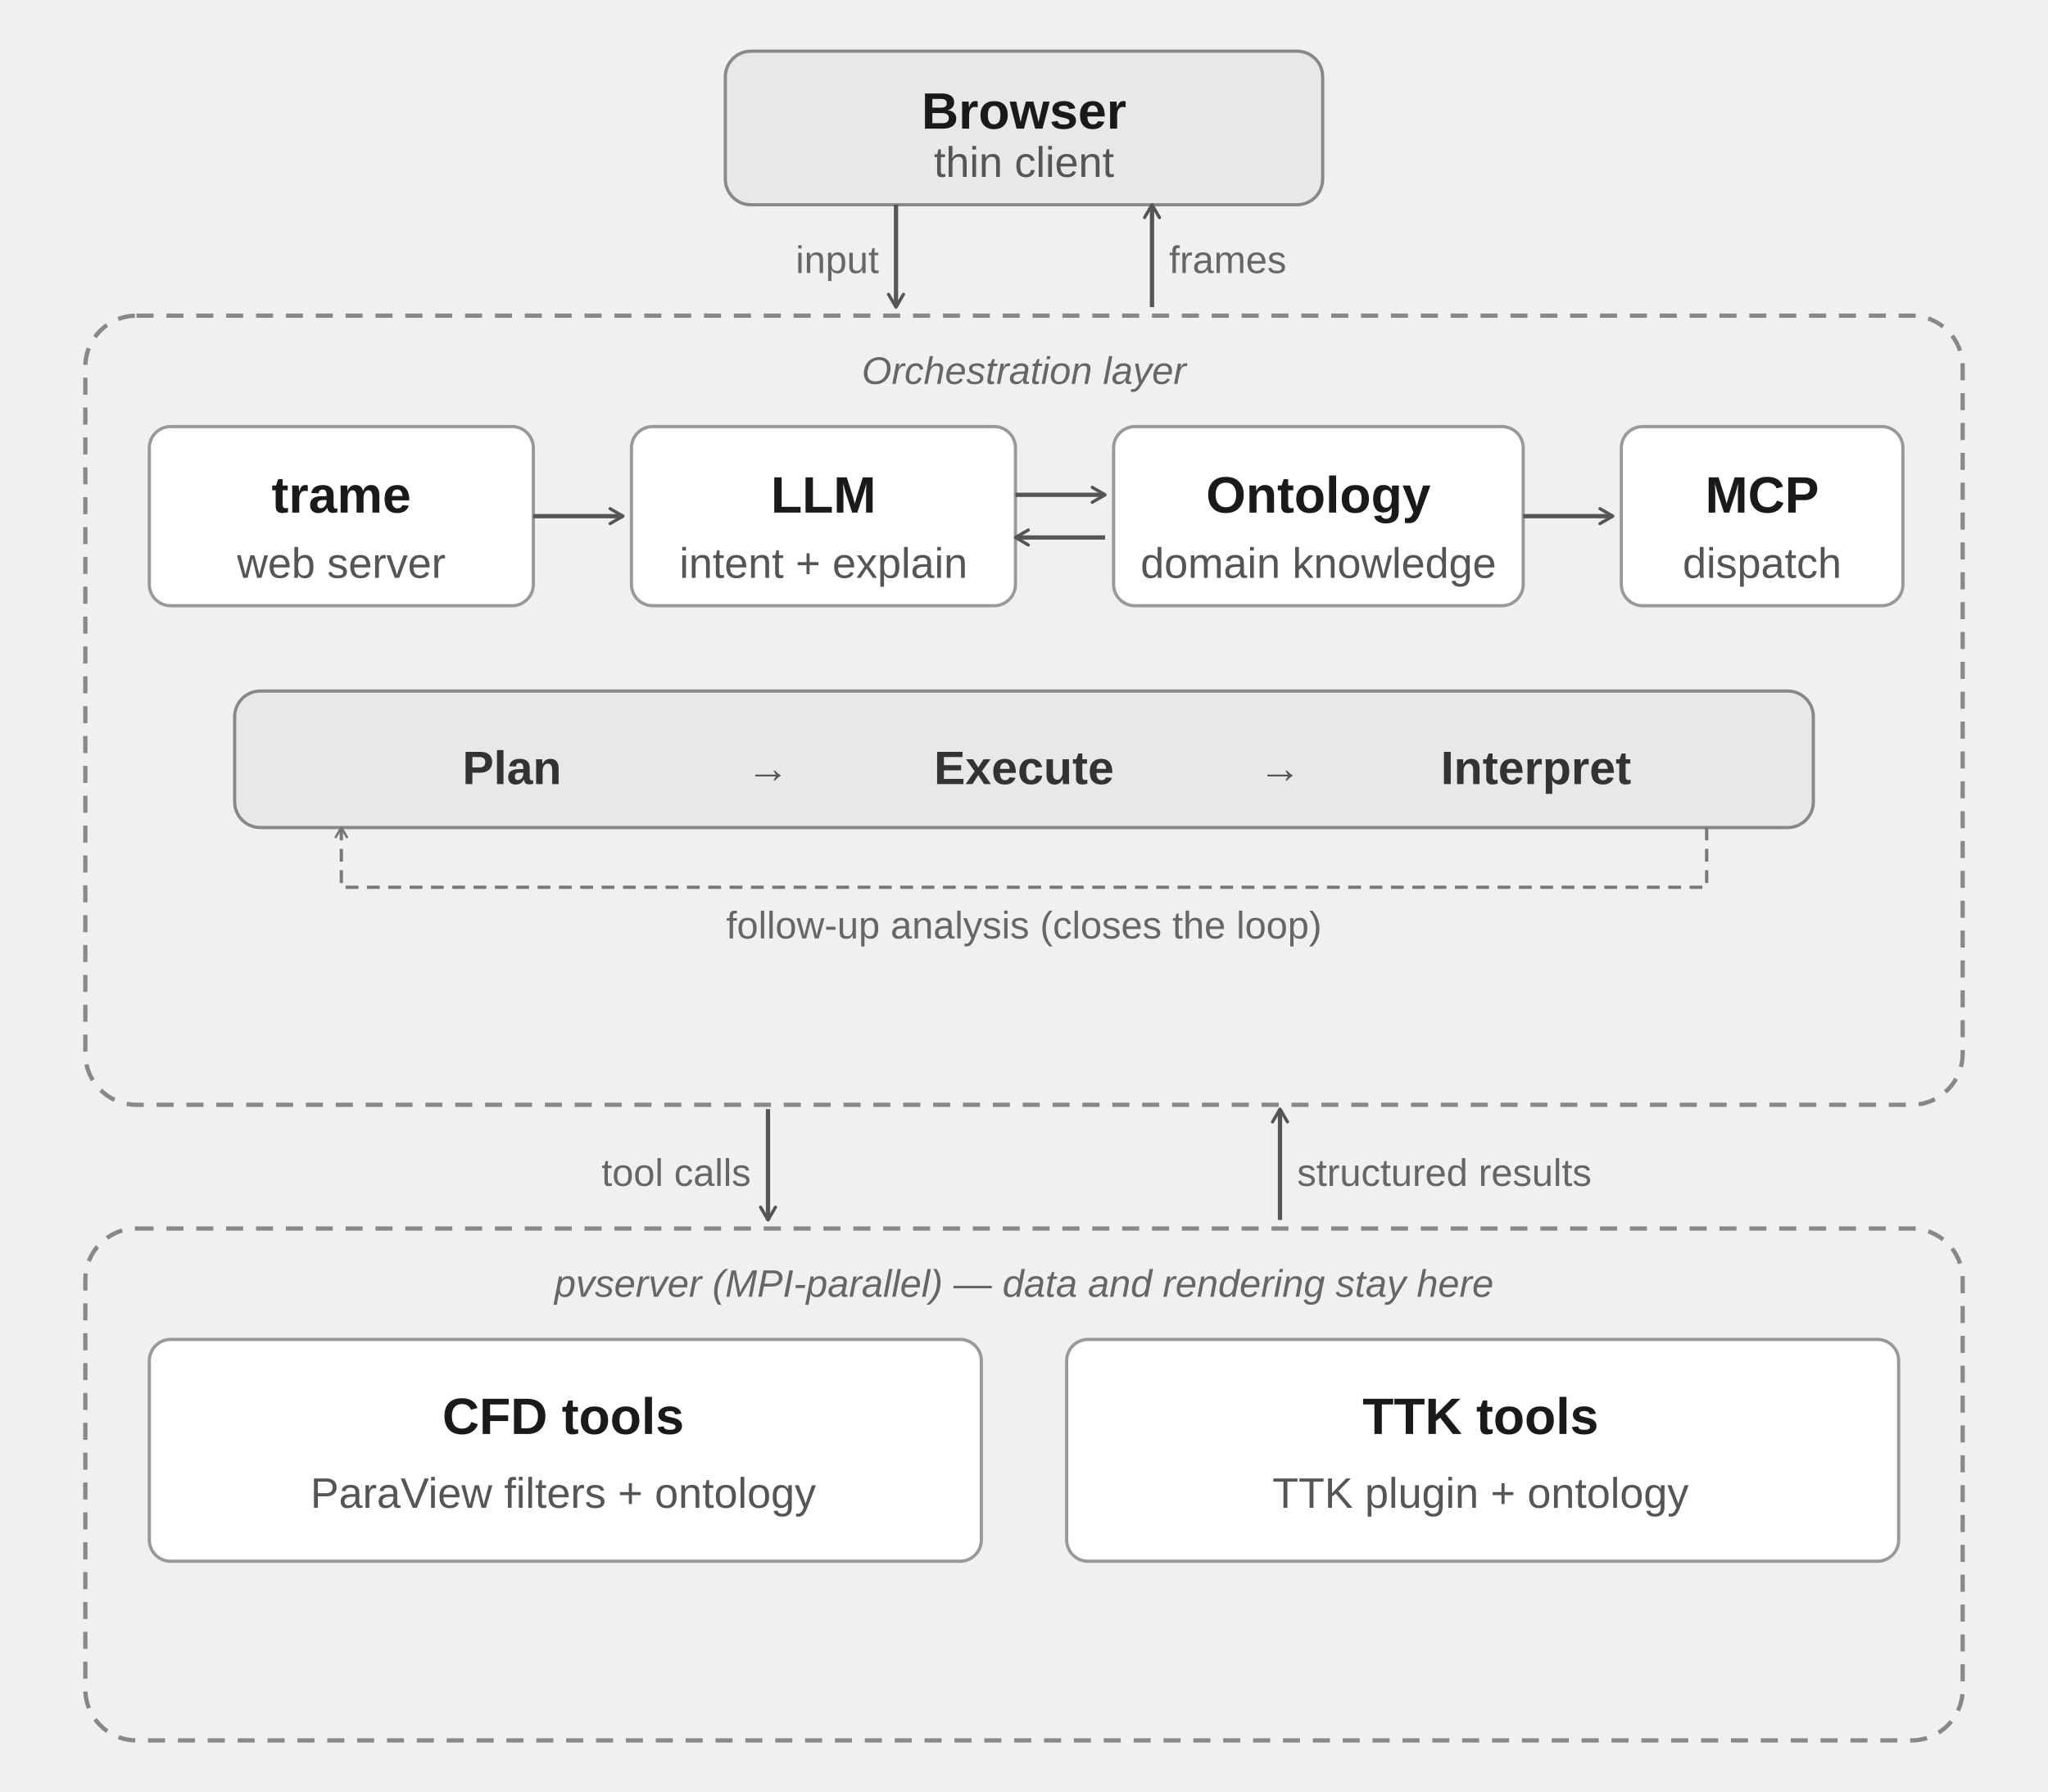
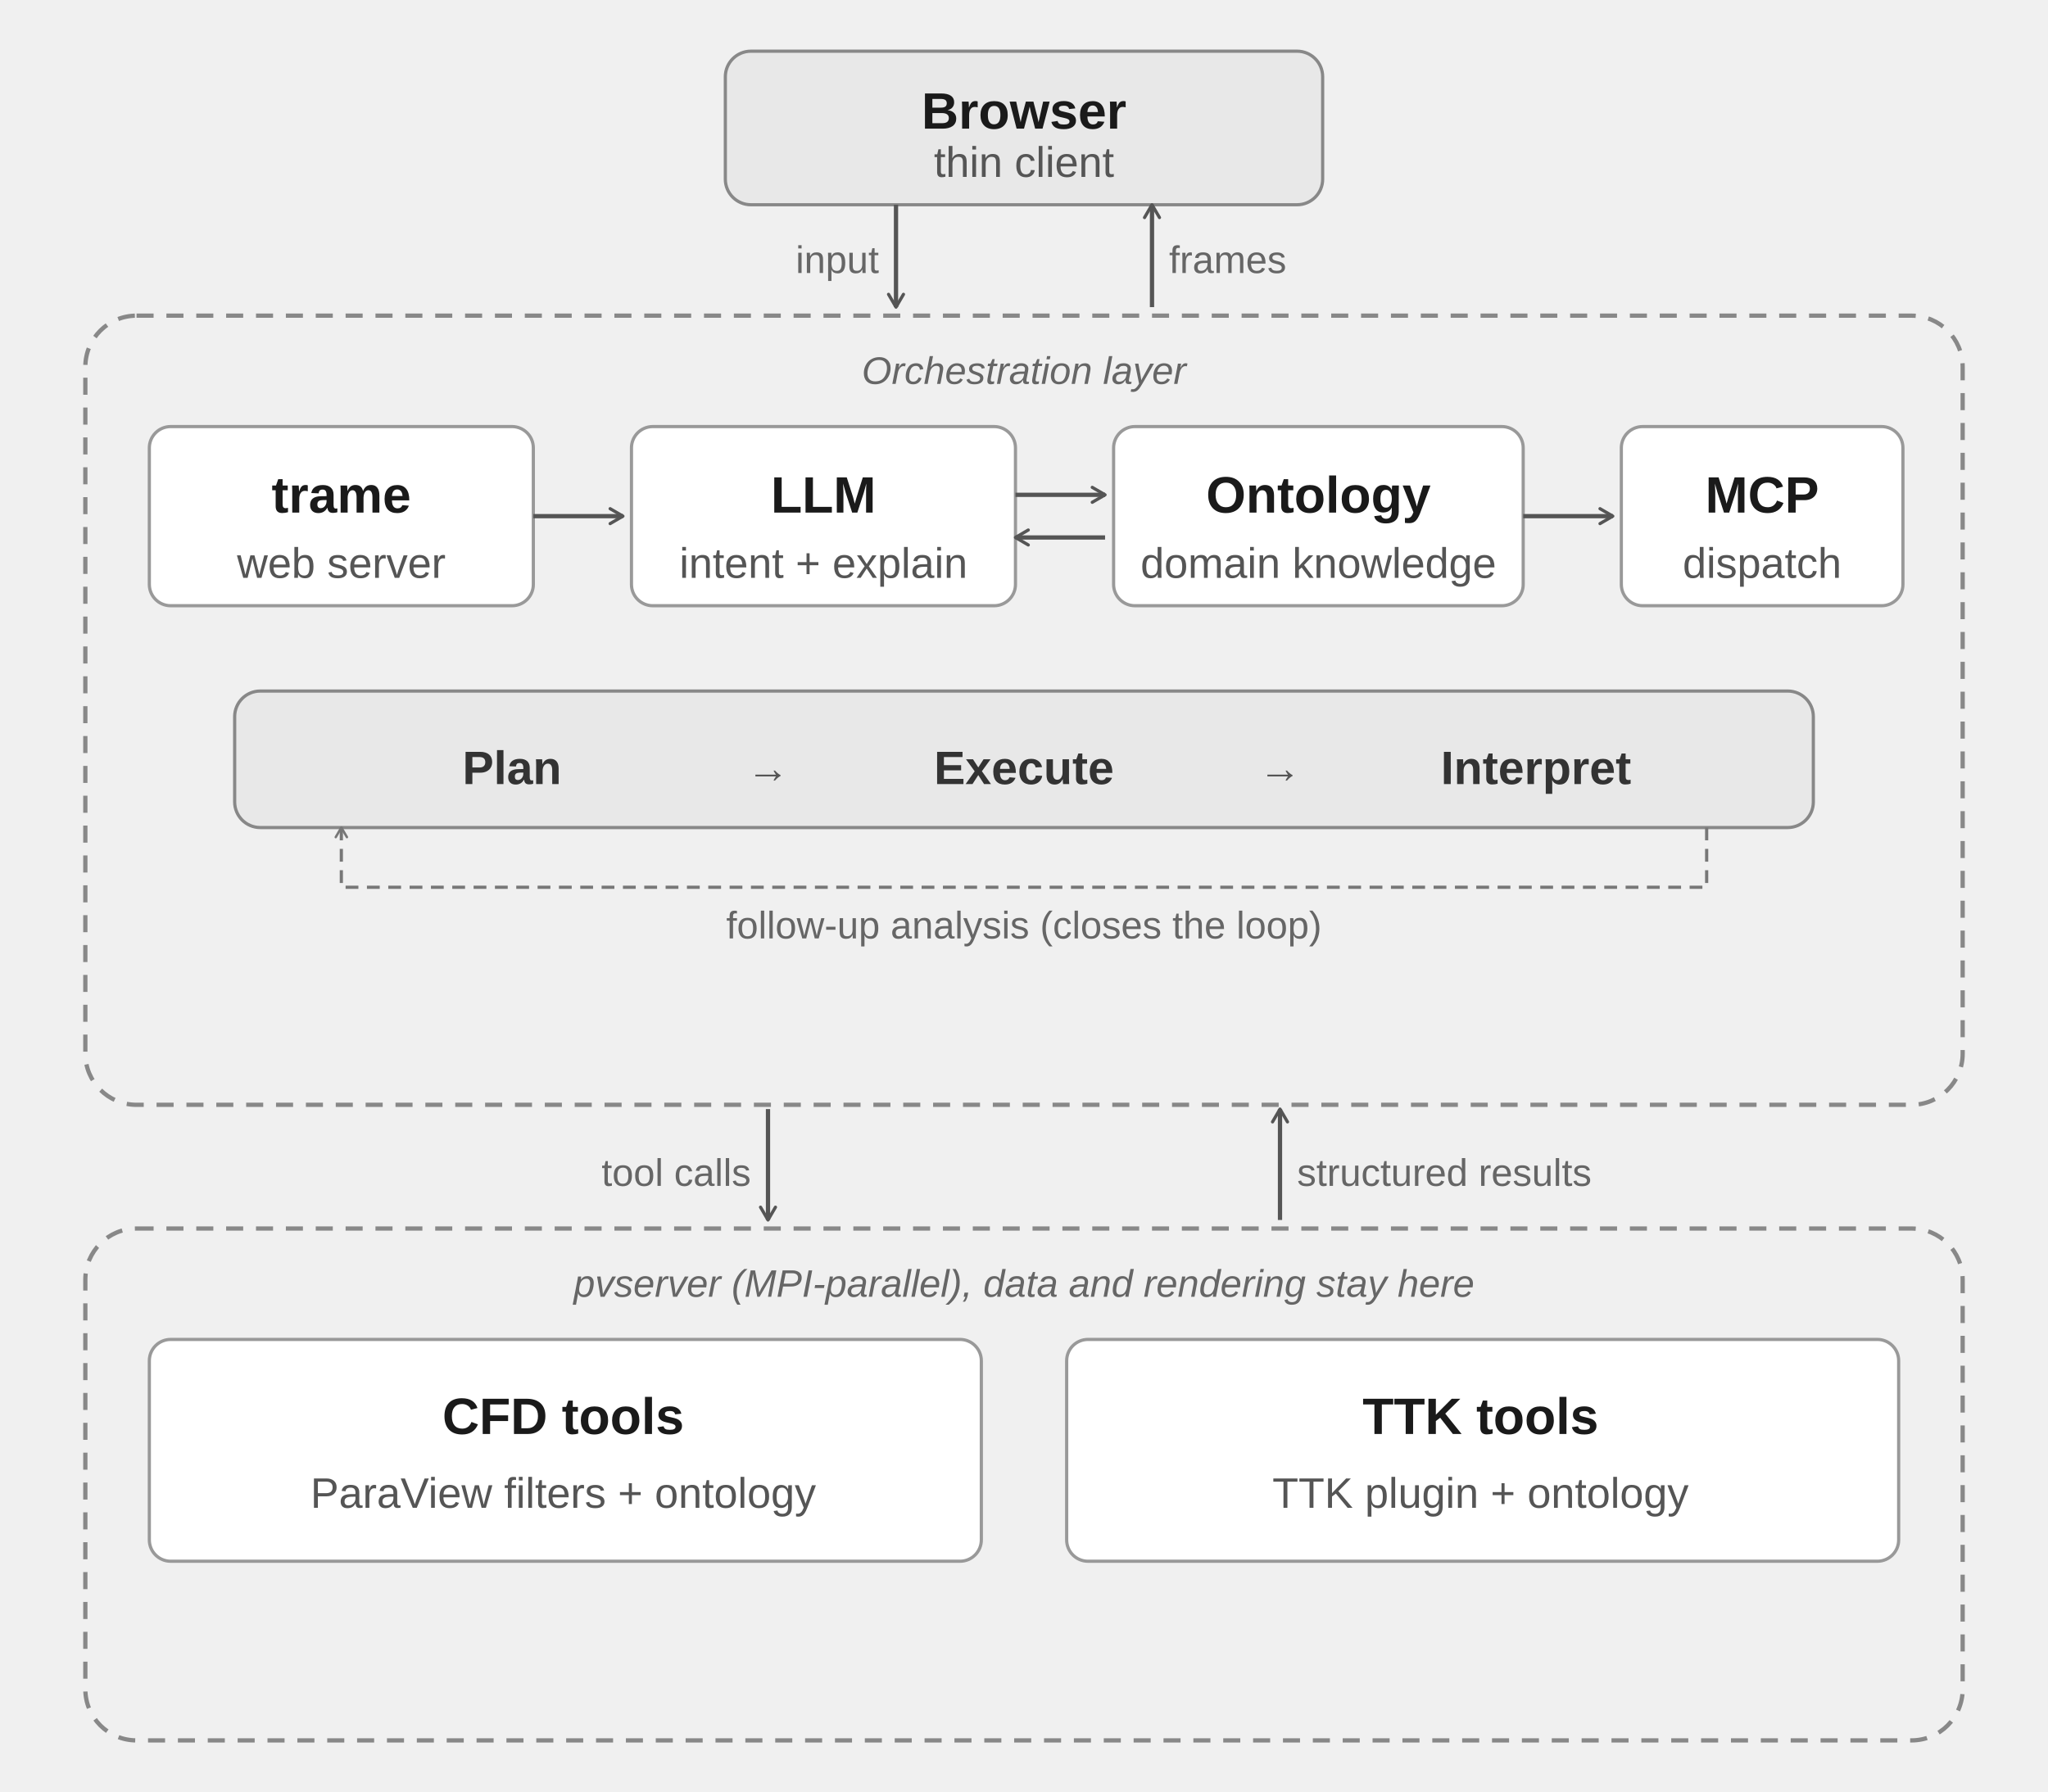
<svg xmlns="http://www.w3.org/2000/svg" width="480" height="420" viewBox="0 0 480 420">
  <style>
  text { font-family: "Helvetica Neue", Arial, sans-serif; }
  .title { font-size: 12px; font-weight: 600; fill: #1a1a1a; }
  .sub { font-size: 10px; font-weight: 400; fill: #555; }
  .label { font-size: 9px; font-weight: 400; fill: #666; }
  .loop-label { font-size: 11px; font-weight: 600; fill: #333; }
  .box { fill: #fff; stroke: #999; stroke-width: 0.75; }
  .box-accent { fill: #e8e8e8; stroke: #888; stroke-width: 0.75; }
  .container { fill: none; stroke: #888; stroke-width: 1; stroke-dasharray: 4 3; }
  .arr { stroke: #555; stroke-width: 1; }
  .loop-back { stroke: #777; stroke-width: 0.75; stroke-dasharray: 3 2; }
</style>
  <defs>
    <marker id="a" viewBox="0 0 10 10" refX="8" refY="5" markerWidth="5" markerHeight="5" orient="auto-start-reverse">
      <path d="M2 1.5L8 5L2 8.5" fill="none" stroke="context-stroke" stroke-width="1.5" stroke-linecap="round" stroke-linejoin="round" />
    </marker>
  </defs>
  <rect x="170" y="12" width="140" height="36" rx="6" class="box-accent" />
  <text class="title" x="240" y="26" text-anchor="middle" dominant-baseline="central">Browser</text>
  <text class="sub" x="240" y="38" text-anchor="middle" dominant-baseline="central">thin client</text>
  <line x1="210" y1="48" x2="210" y2="72" class="arr" marker-end="url(#a)" />
  <text class="label" x="206" y="64" text-anchor="end">input</text>
  <line x1="270" y1="72" x2="270" y2="48" class="arr" marker-end="url(#a)" />
  <text class="label" x="274" y="64" text-anchor="start">frames</text>
  <rect x="20" y="74" width="440" height="185" rx="12" class="container" />
  <text class="label" x="240" y="90" text-anchor="middle" font-style="italic">Orchestration layer</text>
  <rect x="35" y="100" width="90" height="42" rx="5" class="box" />
  <text class="title" x="80" y="116" text-anchor="middle" dominant-baseline="central">trame</text>
  <text class="sub" x="80" y="132" text-anchor="middle" dominant-baseline="central">web server</text>
  <rect x="148" y="100" width="90" height="42" rx="5" class="box" />
  <text class="title" x="193" y="116" text-anchor="middle" dominant-baseline="central">LLM</text>
  <text class="sub" x="193" y="132" text-anchor="middle" dominant-baseline="central">intent + explain</text>
  <rect x="261" y="100" width="96" height="42" rx="5" class="box" />
  <text class="title" x="309" y="116" text-anchor="middle" dominant-baseline="central">Ontology</text>
  <text class="sub" x="309" y="132" text-anchor="middle" dominant-baseline="central">domain knowledge</text>
  <rect x="380" y="100" width="66" height="42" rx="5" class="box" />
  <text class="title" x="413" y="116" text-anchor="middle" dominant-baseline="central">MCP</text>
  <text class="sub" x="413" y="132" text-anchor="middle" dominant-baseline="central">dispatch</text>
  <line x1="125" y1="121" x2="146" y2="121" class="arr" marker-end="url(#a)" />
  <line x1="238" y1="116" x2="259" y2="116" class="arr" marker-end="url(#a)" />
  <line x1="259" y1="126" x2="238" y2="126" class="arr" marker-end="url(#a)" />
  <line x1="357" y1="121" x2="378" y2="121" class="arr" marker-end="url(#a)" />
  <rect x="55" y="162" width="370" height="32" rx="6" class="box-accent" />
  <text class="loop-label" x="120" y="180" text-anchor="middle" dominant-baseline="central">Plan</text>
  <text class="sub" x="180" y="180" text-anchor="middle" dominant-baseline="central">→</text>
  <text class="loop-label" x="240" y="180" text-anchor="middle" dominant-baseline="central">Execute</text>
  <text class="sub" x="300" y="180" text-anchor="middle" dominant-baseline="central">→</text>
  <text class="loop-label" x="360" y="180" text-anchor="middle" dominant-baseline="central">Interpret</text>
  <path d="M400 194 L400 208 L80 208 L80 194" fill="none" class="loop-back" marker-end="url(#a)" />
  <text class="label" x="240" y="220" text-anchor="middle">follow-up analysis (closes the loop)</text>
  <line x1="180" y1="260" x2="180" y2="286" class="arr" marker-end="url(#a)" />
  <text class="label" x="176" y="278" text-anchor="end">tool calls</text>
  <line x1="300" y1="286" x2="300" y2="260" class="arr" marker-end="url(#a)" />
  <text class="label" x="304" y="278" text-anchor="start">structured results</text>
  <rect x="20" y="288" width="440" height="120" rx="12" class="container" />
-   <text class="label" x="240" y="304" text-anchor="middle" font-style="italic">pvserver (MPI-parallel) — data and rendering stay here</text>
+   <text class="label" x="240" y="304" text-anchor="middle" font-style="italic">pvserver (MPI-parallel), data and rendering stay here</text>
  <rect x="35" y="314" width="195" height="52" rx="5" class="box" />
  <text class="title" x="132" y="332" text-anchor="middle" dominant-baseline="central">CFD tools</text>
  <text class="sub" x="132" y="350" text-anchor="middle" dominant-baseline="central">ParaView filters + ontology</text>
  <rect x="250" y="314" width="195" height="52" rx="5" class="box" />
  <text class="title" x="347" y="332" text-anchor="middle" dominant-baseline="central">TTK tools</text>
  <text class="sub" x="347" y="350" text-anchor="middle" dominant-baseline="central">TTK plugin + ontology</text>
</svg>
